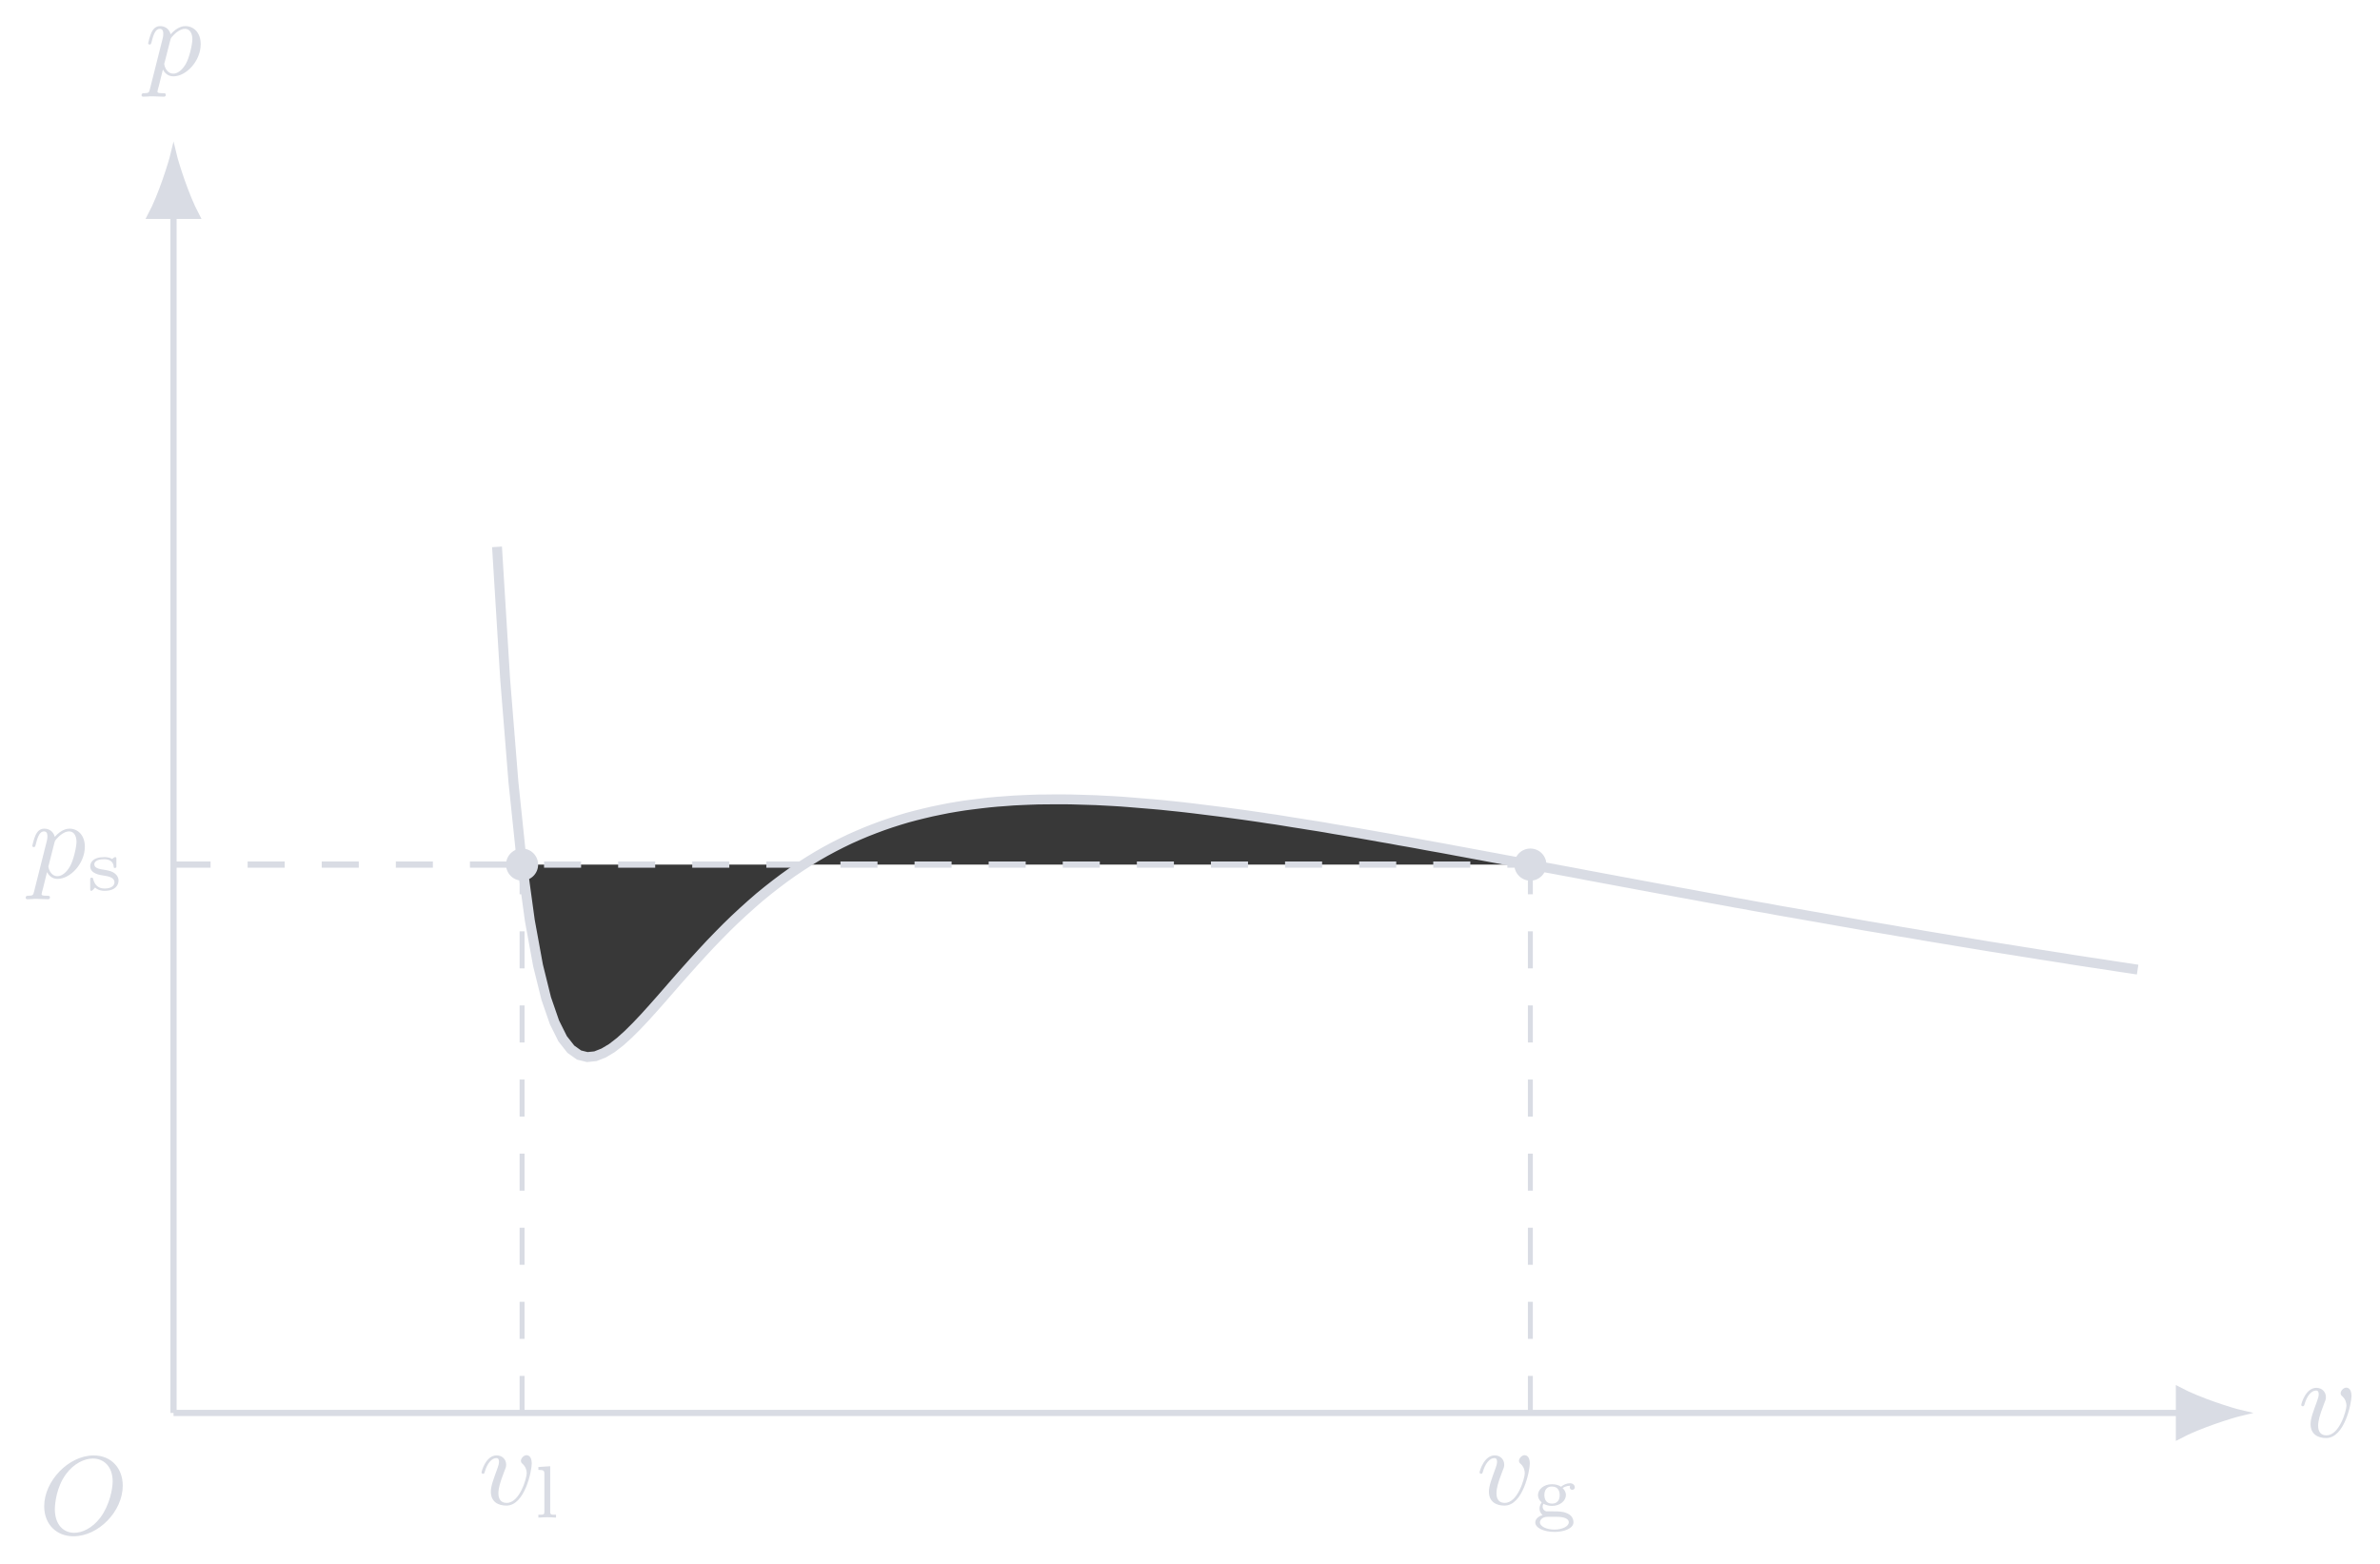
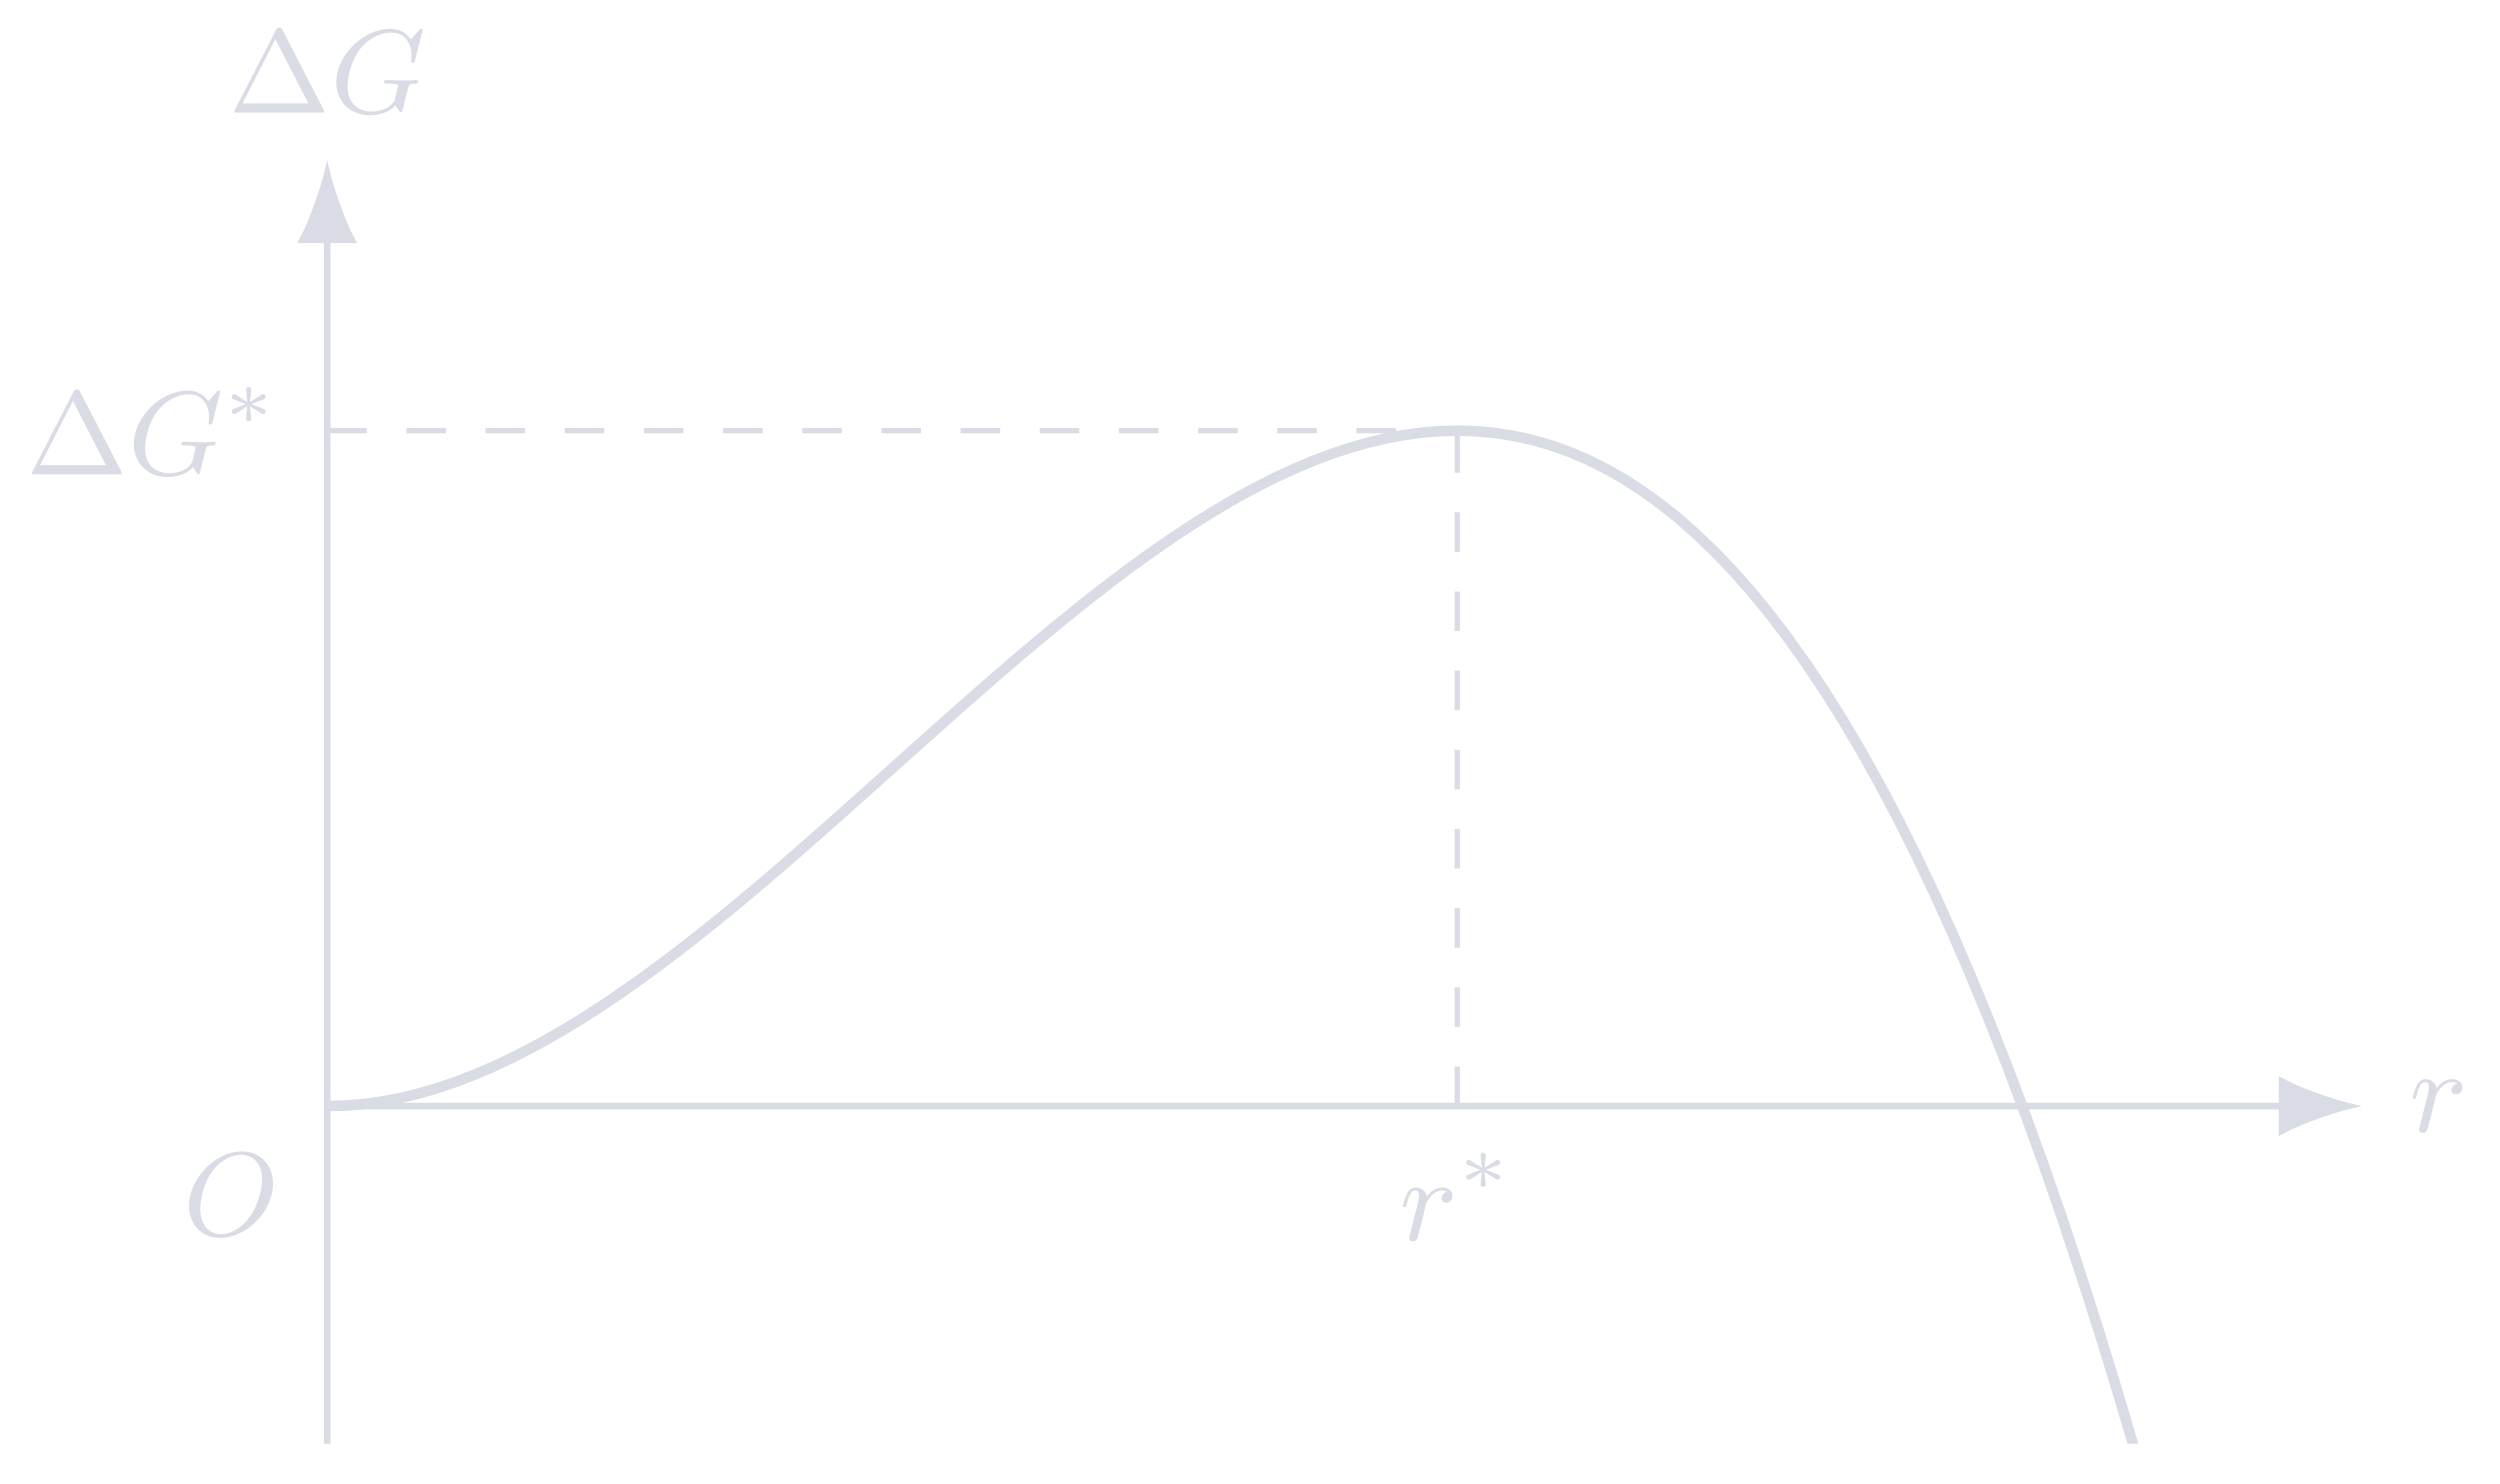
- <svg xmlns="http://www.w3.org/2000/svg" xmlns:xlink="http://www.w3.org/1999/xlink" width="268.45pt" height="176.40pt" viewBox="0 0 191.75 126">
+ <svg xmlns="http://www.w3.org/2000/svg" xmlns:xlink="http://www.w3.org/1999/xlink" width="262.50pt" height="155.75pt" viewBox="0 0 187.5 111.25">
  <defs>
    <g>
      <g id="glyph-0-0">
-         <path d="M 4.312 -3.297 C 4.312 -3.938 3.969 -3.969 3.891 -3.969 C 3.672 -3.969 3.438 -3.719 3.438 -3.516 C 3.438 -3.391 3.516 -3.312 3.578 -3.266 C 3.828 -3.031 3.906 -2.75 3.906 -2.516 C 3.906 -2.125 3.344 -0.125 2.297 -0.125 C 1.625 -0.125 1.625 -0.75 1.625 -0.906 C 1.625 -1.297 1.75 -1.75 2.062 -2.562 C 2.219 -2.953 2.25 -3.031 2.25 -3.203 C 2.25 -3.641 1.922 -3.953 1.484 -3.953 C 0.625 -3.953 0.266 -2.688 0.266 -2.578 C 0.266 -2.5 0.328 -2.469 0.391 -2.469 C 0.484 -2.469 0.5 -2.531 0.531 -2.641 C 0.719 -3.297 1.078 -3.734 1.453 -3.734 C 1.625 -3.734 1.672 -3.609 1.672 -3.438 C 1.672 -3.281 1.625 -3.125 1.547 -2.906 C 1.234 -2.047 1.016 -1.484 1.016 -1.031 C 1.016 -0.188 1.641 0.094 2.266 0.094 C 3.766 0.094 4.312 -2.734 4.312 -3.297 Z M 4.312 -3.297 " />
+         <path d="M 3.594 -3.609 C 3.297 -3.547 3.156 -3.297 3.156 -3.125 C 3.156 -2.953 3.281 -2.797 3.5 -2.797 C 3.734 -2.797 3.984 -3 3.984 -3.328 C 3.984 -3.672 3.672 -3.938 3.234 -3.938 C 2.562 -3.938 2.188 -3.438 2.062 -3.266 C 1.953 -3.766 1.562 -3.938 1.219 -3.938 C 0.906 -3.938 0.688 -3.734 0.547 -3.422 C 0.375 -3.109 0.266 -2.594 0.266 -2.562 C 0.266 -2.484 0.328 -2.453 0.391 -2.453 C 0.484 -2.453 0.5 -2.5 0.547 -2.688 C 0.719 -3.391 0.906 -3.719 1.203 -3.719 C 1.469 -3.719 1.469 -3.422 1.469 -3.297 C 1.469 -3.109 1.391 -2.828 1.344 -2.594 C 1.281 -2.375 1.188 -1.984 1.156 -1.875 L 0.797 -0.422 C 0.734 -0.203 0.734 -0.188 0.734 -0.156 C 0.734 -0.047 0.812 0.094 1.016 0.094 C 1.297 0.094 1.359 -0.141 1.422 -0.406 C 1.531 -0.781 1.531 -0.797 1.625 -1.172 C 1.953 -2.5 2 -2.719 2.016 -2.766 C 2.078 -2.875 2.484 -3.719 3.219 -3.719 C 3.422 -3.719 3.547 -3.641 3.594 -3.609 Z M 3.594 -3.609 " />
      </g>
      <g id="glyph-0-1">
-         <path d="M 0.406 1.125 C 0.344 1.375 0.328 1.453 -0.047 1.453 C -0.156 1.453 -0.266 1.453 -0.266 1.625 C -0.266 1.656 -0.234 1.734 -0.141 1.734 L 0.234 1.719 C 0.297 1.703 0.5 1.703 0.625 1.703 C 0.781 1.703 0.938 1.719 1.078 1.719 C 1.234 1.719 1.375 1.734 1.516 1.734 C 1.562 1.734 1.688 1.734 1.688 1.578 C 1.688 1.453 1.594 1.453 1.438 1.453 C 1.016 1.453 1.016 1.391 1.016 1.312 C 1.016 1.266 1.078 1.016 1.125 0.875 L 1.453 -0.453 C 1.547 -0.266 1.797 0.094 2.297 0.094 C 3.344 0.094 4.5 -1.156 4.5 -2.5 C 4.5 -3.422 3.938 -3.953 3.266 -3.953 C 3.078 -3.953 2.625 -3.906 2.078 -3.297 C 1.938 -3.812 1.531 -3.953 1.234 -3.953 C 0.844 -3.953 0.656 -3.688 0.531 -3.438 C 0.391 -3.125 0.266 -2.609 0.266 -2.578 C 0.266 -2.5 0.328 -2.469 0.391 -2.469 C 0.484 -2.469 0.5 -2.516 0.547 -2.688 C 0.719 -3.406 0.906 -3.734 1.203 -3.734 C 1.484 -3.734 1.484 -3.453 1.484 -3.312 C 1.484 -3.234 1.469 -3.109 1.453 -3.031 Z M 2.031 -2.75 C 2.078 -2.938 2.078 -2.953 2.188 -3.094 C 2.438 -3.391 2.844 -3.734 3.234 -3.734 C 3.656 -3.734 3.828 -3.312 3.828 -2.891 C 3.828 -2.484 3.578 -1.375 3.297 -0.906 C 3 -0.391 2.625 -0.125 2.297 -0.125 C 1.703 -0.125 1.562 -0.828 1.562 -0.891 C 1.562 -0.953 1.578 -1 1.594 -1.031 Z M 2.031 -2.75 " />
+         <path d="M 6.891 -6.031 C 6.922 -6.141 6.922 -6.156 6.922 -6.188 C 6.922 -6.188 6.906 -6.281 6.812 -6.281 C 6.766 -6.281 6.734 -6.25 6.672 -6.188 L 6.125 -5.578 C 6.094 -5.547 6.062 -5.5 6.047 -5.5 C 6.031 -5.5 6.031 -5.516 5.969 -5.578 C 5.844 -5.75 5.438 -6.281 4.516 -6.281 C 2.469 -6.281 0.453 -4.297 0.453 -2.266 C 0.453 -0.875 1.453 0.203 2.969 0.203 C 3.984 0.203 4.656 -0.234 4.906 -0.547 C 4.969 -0.344 5.203 -0.016 5.312 -0.016 C 5.375 -0.016 5.391 -0.047 5.438 -0.234 L 5.609 -0.922 C 5.672 -1.156 5.766 -1.516 5.812 -1.719 C 5.922 -2.141 5.922 -2.156 6.438 -2.172 C 6.469 -2.172 6.594 -2.172 6.594 -2.328 C 6.594 -2.328 6.594 -2.438 6.469 -2.438 C 6.391 -2.438 6.062 -2.422 6 -2.406 L 5.484 -2.406 C 5.281 -2.406 5.062 -2.422 4.875 -2.422 C 4.656 -2.422 4.422 -2.438 4.219 -2.438 C 4.141 -2.438 4.031 -2.438 4.031 -2.281 C 4.031 -2.172 4.109 -2.172 4.344 -2.172 C 4.531 -2.172 4.578 -2.172 4.797 -2.141 C 5.047 -2.125 5.078 -2.094 5.078 -1.984 C 5.078 -1.938 5.078 -1.922 5.016 -1.703 C 4.953 -1.438 4.859 -1.016 4.828 -0.938 C 4.531 -0.297 3.656 -0.078 3.109 -0.078 C 2.328 -0.078 1.297 -0.5 1.297 -1.969 C 1.297 -2.516 1.484 -3.828 2.312 -4.859 C 2.844 -5.5 3.719 -6 4.578 -6 C 5.562 -6 6.094 -5.25 6.094 -4.266 C 6.094 -3.969 6.062 -3.906 6.062 -3.828 C 6.062 -3.734 6.172 -3.734 6.203 -3.734 C 6.312 -3.734 6.312 -3.75 6.359 -3.922 Z M 6.891 -6.031 " />
      </g>
      <g id="glyph-0-2">
-         <path d="M 6.781 -3.875 C 6.781 -5.297 5.844 -6.312 4.438 -6.312 C 2.422 -6.312 0.453 -4.25 0.453 -2.219 C 0.453 -0.75 1.453 0.203 2.812 0.203 C 4.812 0.203 6.781 -1.797 6.781 -3.875 Z M 2.875 -0.078 C 2.016 -0.078 1.312 -0.719 1.312 -1.984 C 1.312 -2.453 1.453 -3.781 2.203 -4.797 C 2.844 -5.672 3.703 -6.062 4.375 -6.062 C 5.25 -6.062 5.969 -5.422 5.969 -4.219 C 5.969 -3.641 5.734 -2.328 4.984 -1.312 C 4.312 -0.422 3.484 -0.078 2.875 -0.078 Z M 2.875 -0.078 " />
+         <path d="M 6.75 -3.859 C 6.75 -5.266 5.812 -6.281 4.406 -6.281 C 2.406 -6.281 0.453 -4.234 0.453 -2.203 C 0.453 -0.734 1.453 0.203 2.797 0.203 C 4.781 0.203 6.75 -1.797 6.75 -3.859 Z M 2.859 -0.078 C 2 -0.078 1.297 -0.719 1.297 -1.984 C 1.297 -2.438 1.453 -3.766 2.188 -4.781 C 2.828 -5.641 3.688 -6.031 4.344 -6.031 C 5.219 -6.031 5.938 -5.391 5.938 -4.188 C 5.938 -3.609 5.703 -2.312 4.953 -1.312 C 4.297 -0.422 3.469 -0.078 2.859 -0.078 Z M 2.859 -0.078 " />
      </g>
      <g id="glyph-1-0">
-         <path d="M 1.328 -4.141 L 0.375 -4.078 L 0.375 -3.844 C 0.797 -3.844 0.859 -3.797 0.859 -3.516 L 0.859 -0.484 C 0.859 -0.234 0.797 -0.234 0.375 -0.234 L 0.375 0 C 0.562 -0.016 1.031 -0.031 1.094 -0.031 C 1.328 -0.031 1.562 -0.016 1.797 0 L 1.797 -0.234 C 1.391 -0.234 1.328 -0.234 1.328 -0.484 Z M 1.328 -4.141 " />
+         <path d="M 2.766 -0.844 C 2.922 -0.734 2.922 -0.734 2.969 -0.734 C 3.062 -0.734 3.172 -0.812 3.172 -0.938 C 3.172 -1.062 3.078 -1.094 3.031 -1.109 C 2.719 -1.234 2.422 -1.359 2.109 -1.484 C 2.719 -1.734 2.891 -1.781 3 -1.828 C 3.078 -1.875 3.172 -1.906 3.172 -2.031 C 3.172 -2.141 3.062 -2.234 2.969 -2.234 C 2.922 -2.234 2.891 -2.203 2.844 -2.172 L 2 -1.641 C 2 -1.734 2.031 -1.938 2.031 -2 C 2.047 -2.125 2.094 -2.484 2.094 -2.578 C 2.094 -2.688 2 -2.766 1.891 -2.766 C 1.797 -2.766 1.703 -2.688 1.703 -2.578 C 1.703 -2.578 1.75 -2.031 1.75 -2.016 C 1.766 -1.953 1.781 -1.719 1.797 -1.641 L 0.953 -2.172 C 0.906 -2.203 0.859 -2.234 0.812 -2.234 C 0.719 -2.234 0.625 -2.141 0.625 -2.031 C 0.625 -1.906 0.719 -1.875 0.766 -1.844 C 1.062 -1.719 1.359 -1.594 1.672 -1.484 C 1.062 -1.234 0.906 -1.172 0.797 -1.125 C 0.703 -1.094 0.625 -1.062 0.625 -0.938 C 0.625 -0.812 0.719 -0.734 0.812 -0.734 C 0.859 -0.734 0.969 -0.797 1.047 -0.844 C 1.125 -0.891 1.328 -1.016 1.406 -1.078 C 1.594 -1.203 1.672 -1.25 1.797 -1.312 C 1.781 -1.234 1.766 -1.031 1.75 -0.953 L 1.703 -0.375 C 1.703 -0.281 1.797 -0.203 1.891 -0.203 C 2 -0.203 2.094 -0.281 2.094 -0.375 C 2.094 -0.391 2.031 -0.922 2.031 -0.953 C 2.031 -1.016 2 -1.234 2 -1.312 Z M 2.766 -0.844 " />
      </g>
-       <g id="glyph-1-1">
-         <path d="M 0.938 -1.047 C 1.094 -0.969 1.328 -0.875 1.625 -0.875 C 2.281 -0.875 2.75 -1.297 2.75 -1.75 C 2.75 -2.078 2.5 -2.297 2.484 -2.312 C 2.75 -2.5 3.016 -2.5 3.109 -2.5 C 3.078 -2.484 3.062 -2.453 3.062 -2.375 C 3.062 -2.266 3.141 -2.172 3.266 -2.172 C 3.391 -2.172 3.469 -2.281 3.469 -2.375 C 3.469 -2.516 3.344 -2.703 3.078 -2.703 C 2.828 -2.703 2.562 -2.594 2.359 -2.422 C 2.156 -2.562 1.891 -2.625 1.625 -2.625 C 0.984 -2.625 0.5 -2.219 0.5 -1.75 C 0.5 -1.562 0.578 -1.344 0.797 -1.156 C 0.672 -0.984 0.625 -0.812 0.625 -0.672 C 0.625 -0.344 0.828 -0.172 0.875 -0.141 C 0.641 -0.078 0.281 0.125 0.281 0.453 C 0.281 0.906 1 1.219 1.828 1.219 C 2.578 1.219 3.359 0.953 3.359 0.438 C 3.359 0.297 3.312 -0.094 2.844 -0.281 C 2.5 -0.438 2.156 -0.438 1.594 -0.438 C 1.453 -0.438 1.219 -0.438 1.172 -0.438 C 1.016 -0.469 0.875 -0.609 0.875 -0.828 C 0.875 -0.953 0.938 -1.031 0.938 -1.047 Z M 1.625 -1.062 C 1.141 -1.062 1.016 -1.438 1.016 -1.75 C 1.016 -1.859 1.016 -2.438 1.625 -2.438 C 2.156 -2.438 2.25 -2.016 2.25 -1.75 C 2.25 -1.641 2.25 -1.062 1.625 -1.062 Z M 1.969 0 C 2.156 0 2.984 0 2.984 0.453 C 2.984 0.75 2.484 1.031 1.828 1.031 C 1.172 1.031 0.656 0.766 0.656 0.453 C 0.656 0.297 0.797 0 1.297 0 Z M 1.969 0 " />
-       </g>
-       <g id="glyph-1-2">
-         <path d="M 2.422 -2.5 C 2.422 -2.594 2.422 -2.656 2.328 -2.656 C 2.297 -2.656 2.281 -2.656 2.188 -2.594 C 2.172 -2.578 2.172 -2.578 2.078 -2.5 C 1.859 -2.656 1.547 -2.656 1.438 -2.656 C 0.5 -2.656 0.312 -2.188 0.312 -1.922 C 0.312 -1.344 1.016 -1.219 1.469 -1.156 C 1.75 -1.109 2.266 -1.031 2.266 -0.625 C 2.266 -0.406 2.078 -0.125 1.469 -0.125 C 0.906 -0.125 0.656 -0.469 0.547 -0.906 C 0.531 -0.969 0.516 -1 0.438 -1 C 0.312 -1 0.312 -0.953 0.312 -0.828 L 0.312 -0.109 C 0.312 0 0.312 0.062 0.406 0.062 C 0.453 0.062 0.453 0.047 0.562 -0.047 L 0.703 -0.203 C 1 0.062 1.359 0.062 1.469 0.062 C 2.359 0.062 2.594 -0.422 2.594 -0.766 C 2.594 -1.016 2.469 -1.188 2.344 -1.297 C 2.094 -1.516 1.844 -1.562 1.5 -1.625 C 1.047 -1.688 0.641 -1.766 0.641 -2.078 C 0.641 -2.25 0.812 -2.484 1.422 -2.484 C 1.844 -2.484 2.156 -2.328 2.203 -1.906 C 2.203 -1.828 2.203 -1.781 2.297 -1.781 C 2.422 -1.781 2.422 -1.844 2.422 -1.953 Z M 2.422 -2.5 " />
+       <g id="glyph-2-0">
+         <path d="M 4.062 -6.172 C 3.984 -6.328 3.953 -6.375 3.797 -6.375 C 3.672 -6.375 3.625 -6.328 3.562 -6.203 L 0.484 -0.219 C 0.453 -0.141 0.438 -0.094 0.438 -0.078 C 0.438 0 0.5 0 0.641 0 L 6.969 0 C 7.109 0 7.172 0 7.172 -0.078 C 7.172 -0.094 7.172 -0.109 7.141 -0.203 Z M 3.516 -5.5 L 5.984 -0.688 L 1.047 -0.688 Z M 3.516 -5.5 " />
      </g>
    </g>
    <clipPath id="clip-0">
-       <path clip-rule="nonzero" d="M 28 32 L 181.527 32 L 181.527 97 L 28 97 Z M 28 32 " />
-     </clipPath>
-     <clipPath id="clip-1">
-       <path clip-rule="nonzero" d="M 13.98 69 L 124 69 L 124 70 L 13.98 70 Z M 13.98 69 " />
+       <path clip-rule="nonzero" d="M 24.539 21 L 172 21 L 172 108.285 L 24.539 108.285 Z M 24.539 21 " />
    </clipPath>
  </defs>
-   <path fill-rule="nonzero" fill="#383838" fill-opacity="1" d="M 42.062 69.664 L 42.348 71.855 L 42.633 73.801 L 42.914 75.531 L 43.199 77.055 L 43.48 78.391 L 43.762 79.566 L 44.047 80.582 L 44.332 81.473 L 44.613 82.238 L 44.898 82.891 L 45.184 83.445 L 45.465 83.902 L 45.75 84.277 L 46.027 84.578 L 46.312 84.812 L 46.598 84.98 L 46.879 85.098 L 47.164 85.16 L 47.449 85.18 L 47.73 85.152 L 48.016 85.09 L 48.301 84.996 L 48.586 84.871 L 48.863 84.723 L 49.148 84.543 L 49.43 84.355 L 49.715 84.137 L 50 83.902 L 50.281 83.648 L 50.566 83.391 L 50.852 83.117 L 51.133 82.836 L 51.414 82.543 L 51.699 82.242 L 51.98 81.938 L 52.266 81.629 L 52.551 81.309 L 52.832 80.992 L 53.402 80.352 L 53.684 80.023 L 53.965 79.703 L 54.25 79.375 L 54.531 79.055 L 54.816 78.727 L 55.102 78.406 L 55.383 78.086 L 55.668 77.77 L 55.953 77.457 L 56.234 77.141 L 56.516 76.836 L 56.797 76.527 L 57.367 75.926 L 57.648 75.633 L 57.934 75.34 L 58.219 75.051 L 58.785 74.484 L 59.066 74.211 L 59.348 73.945 L 59.918 73.414 L 60.199 73.16 L 60.484 72.906 L 60.77 72.664 L 61.051 72.418 L 61.336 72.176 L 61.898 71.715 L 62.184 71.488 L 62.469 71.27 L 62.75 71.051 L 63.035 70.84 L 63.32 70.633 L 63.602 70.43 L 63.887 70.23 L 64.449 69.848 L 64.734 69.664 Z M 42.062 69.664 " />
-   <path fill-rule="nonzero" fill="#383838" fill-opacity="1" d="M 64.734 69.664 L 65.469 69.207 L 66.199 68.777 L 66.93 68.367 L 67.66 67.992 L 68.398 67.637 L 69.129 67.301 L 69.859 66.992 L 70.594 66.707 L 71.324 66.449 L 72.055 66.203 L 72.785 65.977 L 73.52 65.773 L 74.25 65.582 L 74.98 65.41 L 75.719 65.254 L 76.449 65.117 L 77.18 64.984 L 77.91 64.875 L 78.645 64.781 L 79.375 64.691 L 80.105 64.625 L 80.844 64.562 L 81.574 64.508 L 82.305 64.469 L 83.035 64.441 L 83.77 64.418 L 84.5 64.406 L 85.23 64.406 L 85.965 64.414 L 86.695 64.426 L 87.426 64.445 L 88.164 64.473 L 89.625 64.543 L 90.355 64.59 L 91.09 64.645 L 91.82 64.699 L 92.551 64.762 L 93.285 64.828 L 94.02 64.902 L 94.75 64.98 L 95.48 65.062 L 96.215 65.145 L 96.945 65.23 L 97.676 65.32 L 98.41 65.418 L 99.141 65.512 L 99.871 65.613 L 100.602 65.719 L 101.34 65.828 L 102.07 65.934 L 102.801 66.043 L 103.535 66.152 L 104.996 66.387 L 105.727 66.508 L 106.461 66.625 L 107.195 66.75 L 107.926 66.871 L 108.66 67 L 109.391 67.125 L 110.121 67.254 L 110.852 67.375 L 111.586 67.508 L 112.316 67.637 L 113.047 67.773 L 113.785 67.902 L 114.516 68.031 L 115.246 68.168 L 115.98 68.305 L 116.711 68.434 L 118.172 68.707 L 118.906 68.844 L 119.637 68.98 L 121.105 69.254 L 123.297 69.664 Z M 64.734 69.664 " />
  <g clip-path="url(#clip-0)">
-     <path fill="none" stroke-width="0.797" stroke-linecap="butt" stroke-linejoin="miter" stroke="#d9dce4" stroke-opacity="1" stroke-miterlimit="10" d="M 26.096 69.877 L 26.757 59.148 L 27.422 50.888 L 28.083 44.551 L 28.744 39.729 L 29.405 36.111 L 30.066 33.439 L 30.731 31.515 L 31.392 30.189 L 32.053 29.348 L 32.714 28.878 L 33.375 28.714 L 34.036 28.781 L 34.701 29.043 L 35.362 29.438 L 36.023 29.95 L 36.684 30.545 L 37.345 31.202 L 38.01 31.906 L 38.671 32.637 L 39.332 33.384 L 40.654 34.902 L 41.319 35.653 L 41.98 36.392 L 42.641 37.116 L 43.302 37.828 L 43.963 38.512 L 44.624 39.181 L 45.289 39.826 L 45.95 40.44 L 46.611 41.035 L 47.272 41.61 L 47.933 42.15 L 48.598 42.67 L 49.259 43.167 L 49.92 43.64 L 50.581 44.086 L 51.242 44.508 L 51.903 44.911 L 52.568 45.294 L 53.229 45.65 L 53.89 45.987 L 54.551 46.307 L 55.212 46.601 L 55.877 46.882 L 56.538 47.141 L 57.199 47.387 L 57.86 47.614 L 58.521 47.825 L 59.186 48.025 L 59.847 48.201 L 60.508 48.365 L 61.169 48.521 L 61.83 48.658 L 62.491 48.791 L 63.156 48.905 L 63.817 49.01 L 64.478 49.096 L 65.139 49.178 L 65.8 49.253 L 66.465 49.315 L 67.126 49.362 L 67.787 49.413 L 68.448 49.444 L 69.109 49.472 L 69.774 49.495 L 70.435 49.499 L 71.096 49.507 L 71.757 49.507 L 72.418 49.499 L 73.079 49.48 L 73.744 49.46 L 74.405 49.44 L 75.727 49.37 L 76.388 49.331 L 77.053 49.28 L 79.036 49.116 L 79.697 49.057 L 80.362 48.987 L 81.023 48.92 L 81.684 48.846 L 82.345 48.768 L 83.667 48.603 L 84.332 48.521 L 84.993 48.435 L 86.315 48.255 L 86.976 48.161 L 87.641 48.064 L 88.302 47.962 L 88.963 47.868 L 89.624 47.762 L 90.285 47.653 L 90.946 47.551 L 91.611 47.442 L 92.272 47.34 L 92.933 47.231 L 93.594 47.113 L 94.255 47.004 L 94.92 46.89 L 95.581 46.781 L 97.564 46.429 L 98.229 46.315 L 98.89 46.19 L 99.551 46.077 L 100.212 45.959 L 100.873 45.834 L 101.534 45.713 L 102.199 45.596 L 102.86 45.474 L 103.521 45.349 L 104.182 45.228 L 104.843 45.103 L 105.508 44.981 L 106.169 44.856 L 106.83 44.735 L 107.491 44.61 L 108.152 44.489 L 108.817 44.364 L 109.478 44.242 L 110.139 44.113 L 110.8 43.988 L 111.461 43.867 L 112.122 43.742 L 112.787 43.62 L 113.448 43.495 L 114.109 43.366 L 114.77 43.245 L 115.431 43.12 L 116.096 42.998 L 116.757 42.873 L 117.418 42.752 L 118.079 42.627 L 118.74 42.506 L 119.405 42.38 L 120.727 42.138 L 121.388 42.013 L 122.049 41.895 L 122.71 41.774 L 123.375 41.649 L 124.036 41.528 L 124.697 41.41 L 125.358 41.289 L 126.019 41.164 L 126.684 41.051 L 127.345 40.925 L 128.006 40.808 L 128.667 40.695 L 129.328 40.569 L 129.989 40.452 L 130.654 40.339 L 131.976 40.104 L 132.637 39.991 L 133.298 39.873 L 133.963 39.756 L 134.624 39.639 L 135.285 39.525 L 136.607 39.29 L 137.272 39.181 L 137.933 39.068 L 138.594 38.958 L 139.255 38.841 L 140.577 38.622 L 141.242 38.504 L 143.886 38.066 L 144.551 37.957 L 146.534 37.628 L 147.195 37.526 L 147.86 37.417 L 148.521 37.315 L 149.182 37.206 L 149.843 37.104 L 150.504 36.995 L 151.165 36.893 L 151.83 36.787 L 152.491 36.686 L 153.152 36.576 L 154.474 36.373 L 155.139 36.275 L 157.122 35.97 L 157.783 35.872 L 158.448 35.77 " transform="matrix(0.998698, 0, 0, -0.998698, 13.98077, 113.8487)" />
+     <path fill="none" stroke-width="0.797" stroke-linecap="butt" stroke-linejoin="miter" stroke="#d9dce4" stroke-opacity="1" stroke-miterlimit="10" d="M 0.001 25.501 L 1.378 25.54 L 2.758 25.658 L 4.139 25.847 L 5.515 26.11 L 6.895 26.445 L 8.276 26.846 L 9.652 27.31 L 11.032 27.837 L 12.413 28.423 L 13.789 29.064 L 15.169 29.764 L 16.55 30.511 L 17.926 31.309 L 19.307 32.151 L 20.687 33.039 L 22.063 33.968 L 23.444 34.935 L 24.824 35.938 L 26.2 36.972 L 27.581 38.042 L 28.961 39.135 L 30.337 40.256 L 31.718 41.4 L 33.098 42.564 L 34.475 43.748 L 35.855 44.947 L 37.235 46.159 L 38.616 47.378 L 39.992 48.609 L 41.372 49.839 L 42.753 51.078 L 44.129 52.313 L 46.89 54.775 L 48.266 55.994 L 49.646 57.201 L 51.027 58.401 L 52.403 59.58 L 53.783 60.741 L 55.164 61.885 L 56.54 63.002 L 57.921 64.095 L 59.301 65.157 L 60.677 66.191 L 62.058 67.19 L 63.438 68.15 L 64.814 69.074 L 66.195 69.955 L 67.575 70.792 L 68.951 71.587 L 70.332 72.326 L 71.712 73.018 L 73.089 73.651 L 74.469 74.229 L 75.849 74.748 L 77.226 75.209 L 78.606 75.598 L 79.986 75.924 L 81.363 76.18 L 82.743 76.361 L 84.123 76.467 L 85.5 76.498 L 86.88 76.447 L 88.26 76.314 L 89.637 76.097 L 91.017 75.791 L 92.398 75.393 L 93.774 74.902 L 95.154 74.316 L 96.535 73.632 L 97.915 72.845 L 99.291 71.956 L 100.672 70.961 L 102.052 69.856 L 103.428 68.641 L 104.809 67.312 L 106.189 65.869 L 107.566 64.304 L 108.946 62.616 L 110.326 60.807 L 111.703 58.869 L 113.083 56.804 L 114.463 54.606 L 115.84 52.274 L 117.22 49.804 L 118.6 47.193 L 119.977 44.444 L 121.357 41.546 L 122.737 38.502 L 124.114 35.309 L 125.494 31.962 L 126.875 28.462 L 128.251 24.801 L 129.631 20.982 L 131.012 16.998 L 132.388 12.85 L 133.768 8.536 L 135.149 4.048 L 136.525 -0.612 " transform="matrix(0.993304, 0, 0, -0.993304, 24.5376, 108.287)" />
  </g>
-   <g clip-path="url(#clip-1)">
-     <path fill="none" stroke-width="0.498" stroke-linecap="butt" stroke-linejoin="miter" stroke="#d9dce4" stroke-opacity="1" stroke-dasharray="2.989 2.989" stroke-miterlimit="10" d="M -0 44.242 L 109.459 44.242 " transform="matrix(0.998698, 0, 0, -0.998698, 13.98077, 113.8487)" />
-   </g>
-   <path fill-rule="nonzero" fill="#d9dce4" fill-opacity="1" d="M 43.355 69.664 C 43.355 68.949 42.777 68.371 42.062 68.371 C 41.348 68.371 40.77 68.949 40.77 69.664 C 40.77 70.379 41.348 70.957 42.062 70.957 C 42.777 70.957 43.355 70.379 43.355 69.664 Z M 43.355 69.664 " />
-   <path fill-rule="nonzero" fill="#d9dce4" fill-opacity="1" d="M 124.59 69.664 C 124.59 68.949 124.012 68.371 123.297 68.371 C 122.582 68.371 122.004 68.949 122.004 69.664 C 122.004 70.379 122.582 70.957 123.297 70.957 C 124.012 70.957 124.59 70.379 124.59 69.664 Z M 124.59 69.664 " />
-   <path fill="none" stroke-width="0.399" stroke-linecap="butt" stroke-linejoin="miter" stroke="#d9dce4" stroke-opacity="1" stroke-dasharray="2.989 2.989" stroke-miterlimit="10" d="M 28.118 0.001 L 28.118 44.242 " transform="matrix(0.998698, 0, 0, -0.998698, 13.98077, 113.8487)" />
+   <path fill="none" stroke-width="0.399" stroke-linecap="butt" stroke-linejoin="miter" stroke="#d9dce4" stroke-opacity="1" stroke-dasharray="2.989 2.989" stroke-miterlimit="10" d="M 85.327 25.501 L 85.327 76.498 " transform="matrix(0.993304, 0, 0, -0.993304, 24.5376, 108.287)" />
  <g fill="#d9dce4" fill-opacity="1">
-     <use xlink:href="#glyph-0-0" x="38.53" y="121.219" />
+     <use xlink:href="#glyph-0-0" x="104.957" y="93" />
  </g>
  <g fill="#d9dce4" fill-opacity="1">
-     <use xlink:href="#glyph-1-0" x="43" y="122.281" />
+     <use xlink:href="#glyph-1-0" x="109.342" y="89.217" />
  </g>
-   <path fill="none" stroke-width="0.399" stroke-linecap="butt" stroke-linejoin="miter" stroke="#d9dce4" stroke-opacity="1" stroke-dasharray="2.989 2.989" stroke-miterlimit="10" d="M 109.459 0.001 L 109.459 44.242 " transform="matrix(0.998698, 0, 0, -0.998698, 13.98077, 113.8487)" />
+   <path fill="none" stroke-width="0.399" stroke-linecap="butt" stroke-linejoin="miter" stroke="#d9dce4" stroke-opacity="1" stroke-dasharray="2.989 2.989" stroke-miterlimit="10" d="M 0.001 76.498 L 85.327 76.498 " transform="matrix(0.993304, 0, 0, -0.993304, 24.5376, 108.287)" />
  <g fill="#d9dce4" fill-opacity="1">
-     <use xlink:href="#glyph-0-0" x="118.941" y="121.219" />
+     <use xlink:href="#glyph-2-0" x="1.958" y="35.574" />
  </g>
  <g fill="#d9dce4" fill-opacity="1">
-     <use xlink:href="#glyph-1-1" x="123.411" y="122.214" />
+     <use xlink:href="#glyph-0-1" x="9.585" y="35.574" />
  </g>
  <g fill="#d9dce4" fill-opacity="1">
-     <use xlink:href="#glyph-0-1" x="2.336" y="70.722" />
+     <use xlink:href="#glyph-1-0" x="16.753" y="31.791" />
  </g>
  <g fill="#d9dce4" fill-opacity="1">
-     <use xlink:href="#glyph-1-2" x="6.956" y="71.717" />
+     <use xlink:href="#glyph-0-2" x="13.723" y="92.639" />
+   </g>
+   <path fill="none" stroke-width="0.498" stroke-linecap="butt" stroke-linejoin="miter" stroke="#d9dce4" stroke-opacity="1" stroke-miterlimit="10" d="M 0.001 25.501 L 147.603 25.501 " transform="matrix(0.993304, 0, 0, -0.993304, 24.5376, 108.287)" />
+   <path fill-rule="nonzero" fill="#d9dce4" fill-opacity="1" stroke-width="0.498" stroke-linecap="butt" stroke-linejoin="miter" stroke="#d9dce4" stroke-opacity="1" stroke-miterlimit="10" d="M 4.93 0.001 C 4.325 0.142 1.662 0.957 -0.001 1.841 L -0.001 -1.84 C 1.662 -0.955 4.325 -0.145 4.93 0.001 Z M 4.93 0.001 " transform="matrix(0.993304, 0, 0, -0.993304, 171.1536, 82.95794)" />
+   <path fill="none" stroke-width="0.498" stroke-linecap="butt" stroke-linejoin="miter" stroke="#d9dce4" stroke-opacity="1" stroke-miterlimit="10" d="M 0.001 0.002 L 0.001 90.911 " transform="matrix(0.993304, 0, 0, -0.993304, 24.5376, 108.287)" />
+   <path fill-rule="nonzero" fill="#d9dce4" fill-opacity="1" stroke-width="0.498" stroke-linecap="butt" stroke-linejoin="miter" stroke="#d9dce4" stroke-opacity="1" stroke-miterlimit="10" d="M 4.931 -0.001 C 4.325 0.144 1.663 0.958 -0.001 1.839 L -0.001 -1.842 C 1.663 -0.957 4.325 -0.143 4.931 -0.001 Z M 4.931 -0.001 " transform="matrix(0, -0.993304, -0.993304, 0, 24.5376, 17.98374)" />
+   <g fill="#d9dce4" fill-opacity="1">
+     <use xlink:href="#glyph-0-0" x="180.694" y="84.876" />
  </g>
  <g fill="#d9dce4" fill-opacity="1">
-     <use xlink:href="#glyph-0-2" x="3.108" y="123.582" />
-   </g>
-   <path fill="none" stroke-width="0.498" stroke-linecap="butt" stroke-linejoin="miter" stroke="#d9dce4" stroke-opacity="1" stroke-miterlimit="10" d="M -0 0.001 L 161.781 0.001 " transform="matrix(0.998698, 0, 0, -0.998698, 13.98077, 113.8487)" />
-   <path fill-rule="nonzero" fill="#d9dce4" fill-opacity="1" stroke-width="0.498" stroke-linecap="butt" stroke-linejoin="miter" stroke="#d9dce4" stroke-opacity="1" stroke-miterlimit="10" d="M 4.93 0.001 C 4.324 0.142 1.664 0.955 0.002 1.839 L 0.002 -1.841 C 1.664 -0.957 4.324 -0.144 4.93 0.001 Z M 4.93 0.001 " transform="matrix(0.998698, 0, 0, -0.998698, 175.5489, 113.8487)" />
-   <path fill="none" stroke-width="0.498" stroke-linecap="butt" stroke-linejoin="miter" stroke="#d9dce4" stroke-opacity="1" stroke-miterlimit="10" d="M -0 0.001 L -0 96.584 " transform="matrix(0.998698, 0, 0, -0.998698, 13.98077, 113.8487)" />
-   <path fill-rule="nonzero" fill="#d9dce4" fill-opacity="1" stroke-width="0.498" stroke-linecap="butt" stroke-linejoin="miter" stroke="#d9dce4" stroke-opacity="1" stroke-miterlimit="10" d="M 4.929 0 C 4.323 0.145 1.663 0.955 0.001 1.843 L 0.001 -1.842 C 1.663 -0.958 4.323 -0.144 4.929 0 Z M 4.929 0 " transform="matrix(0, -0.998698, -0.998698, 0, 13.98077, 17.39165)" />
-   <g fill="#d9dce4" fill-opacity="1">
-     <use xlink:href="#glyph-0-0" x="185.141" y="115.776" />
+     <use xlink:href="#glyph-2-0" x="17.139" y="8.443" />
  </g>
  <g fill="#d9dce4" fill-opacity="1">
-     <use xlink:href="#glyph-0-1" x="11.671" y="6.057" />
+     <use xlink:href="#glyph-0-1" x="24.768" y="8.443" />
  </g>
</svg>
